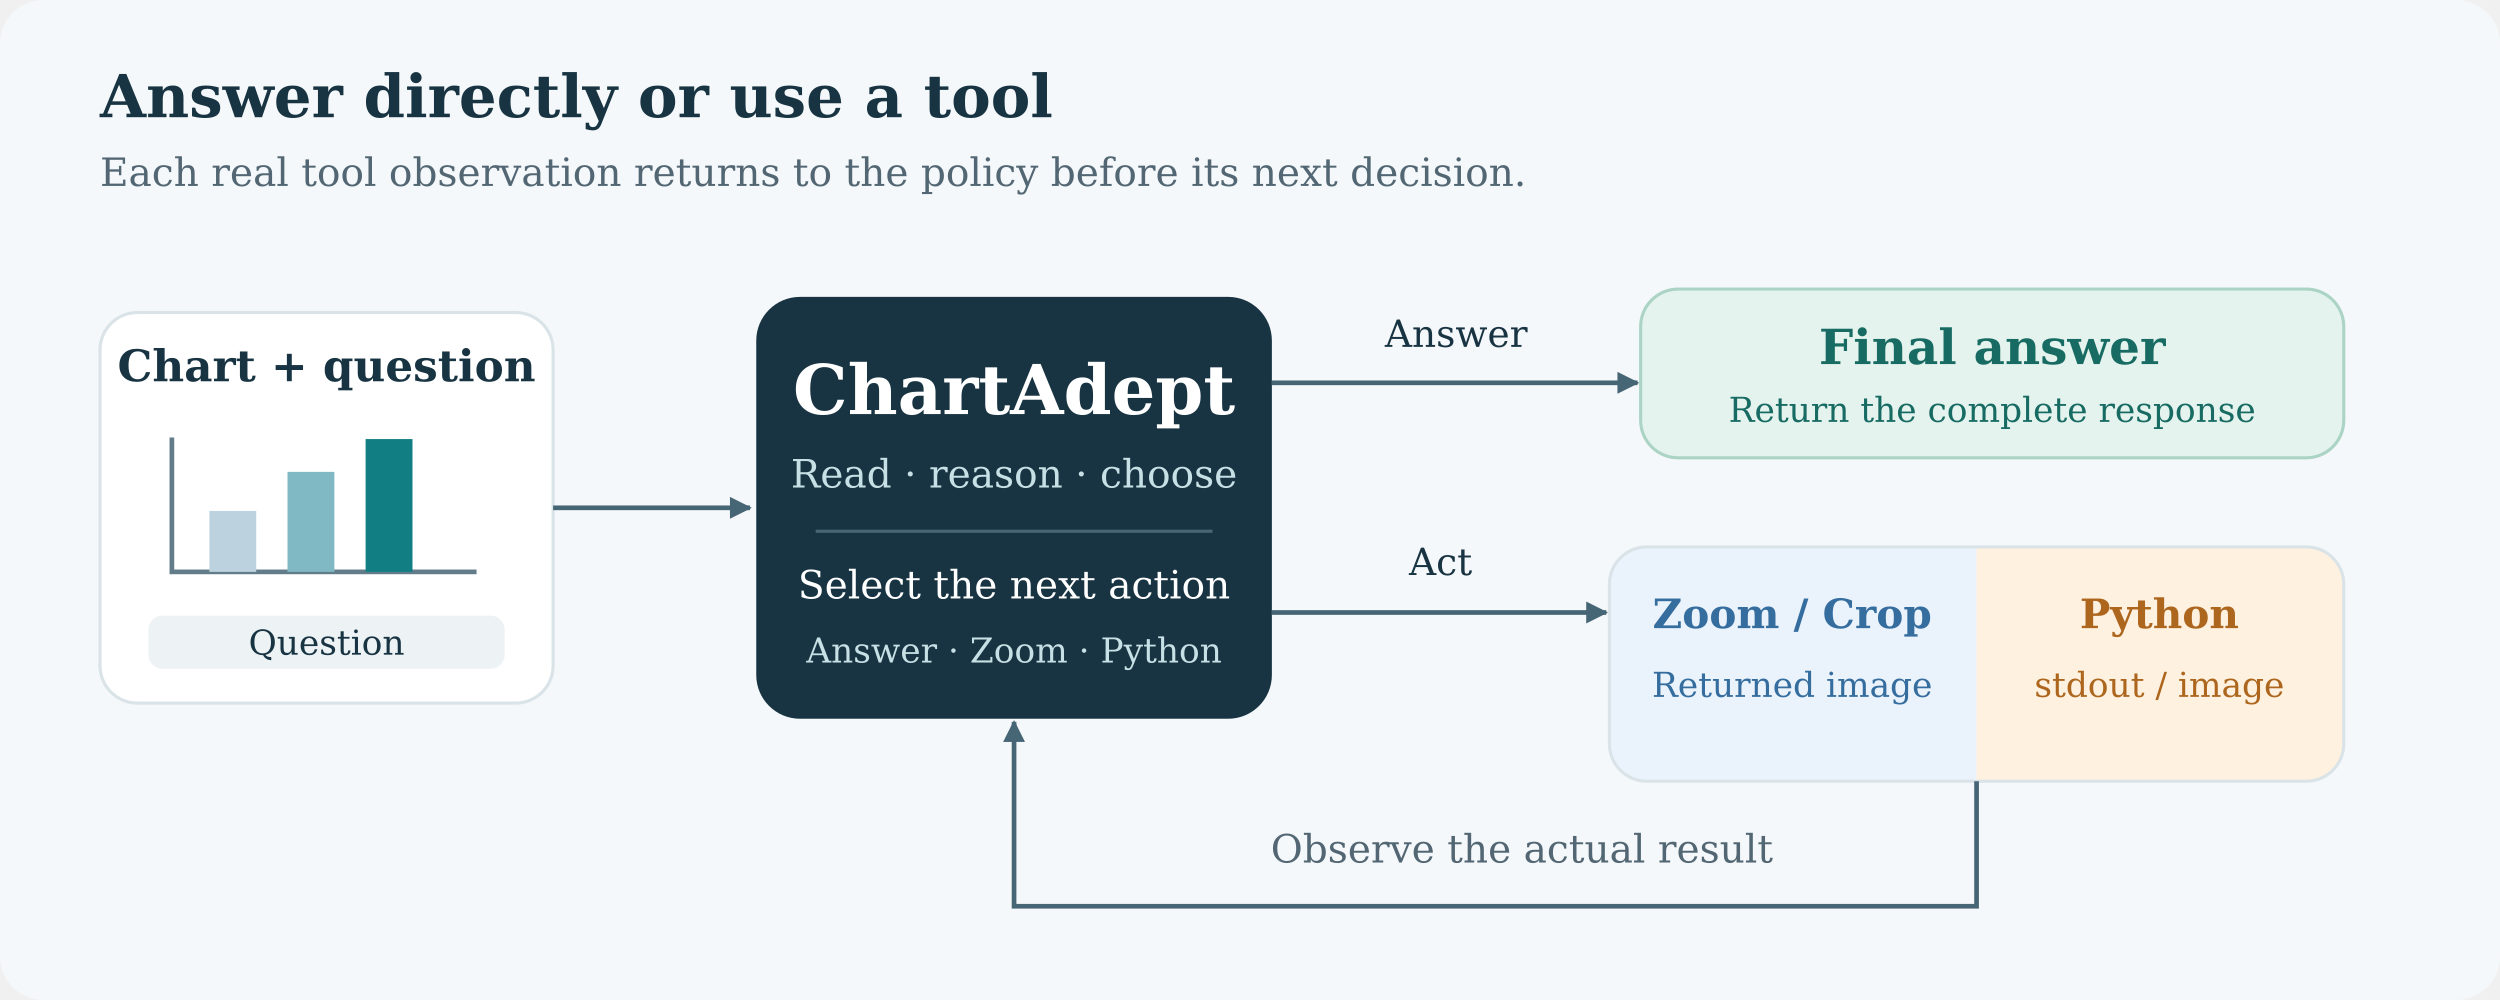
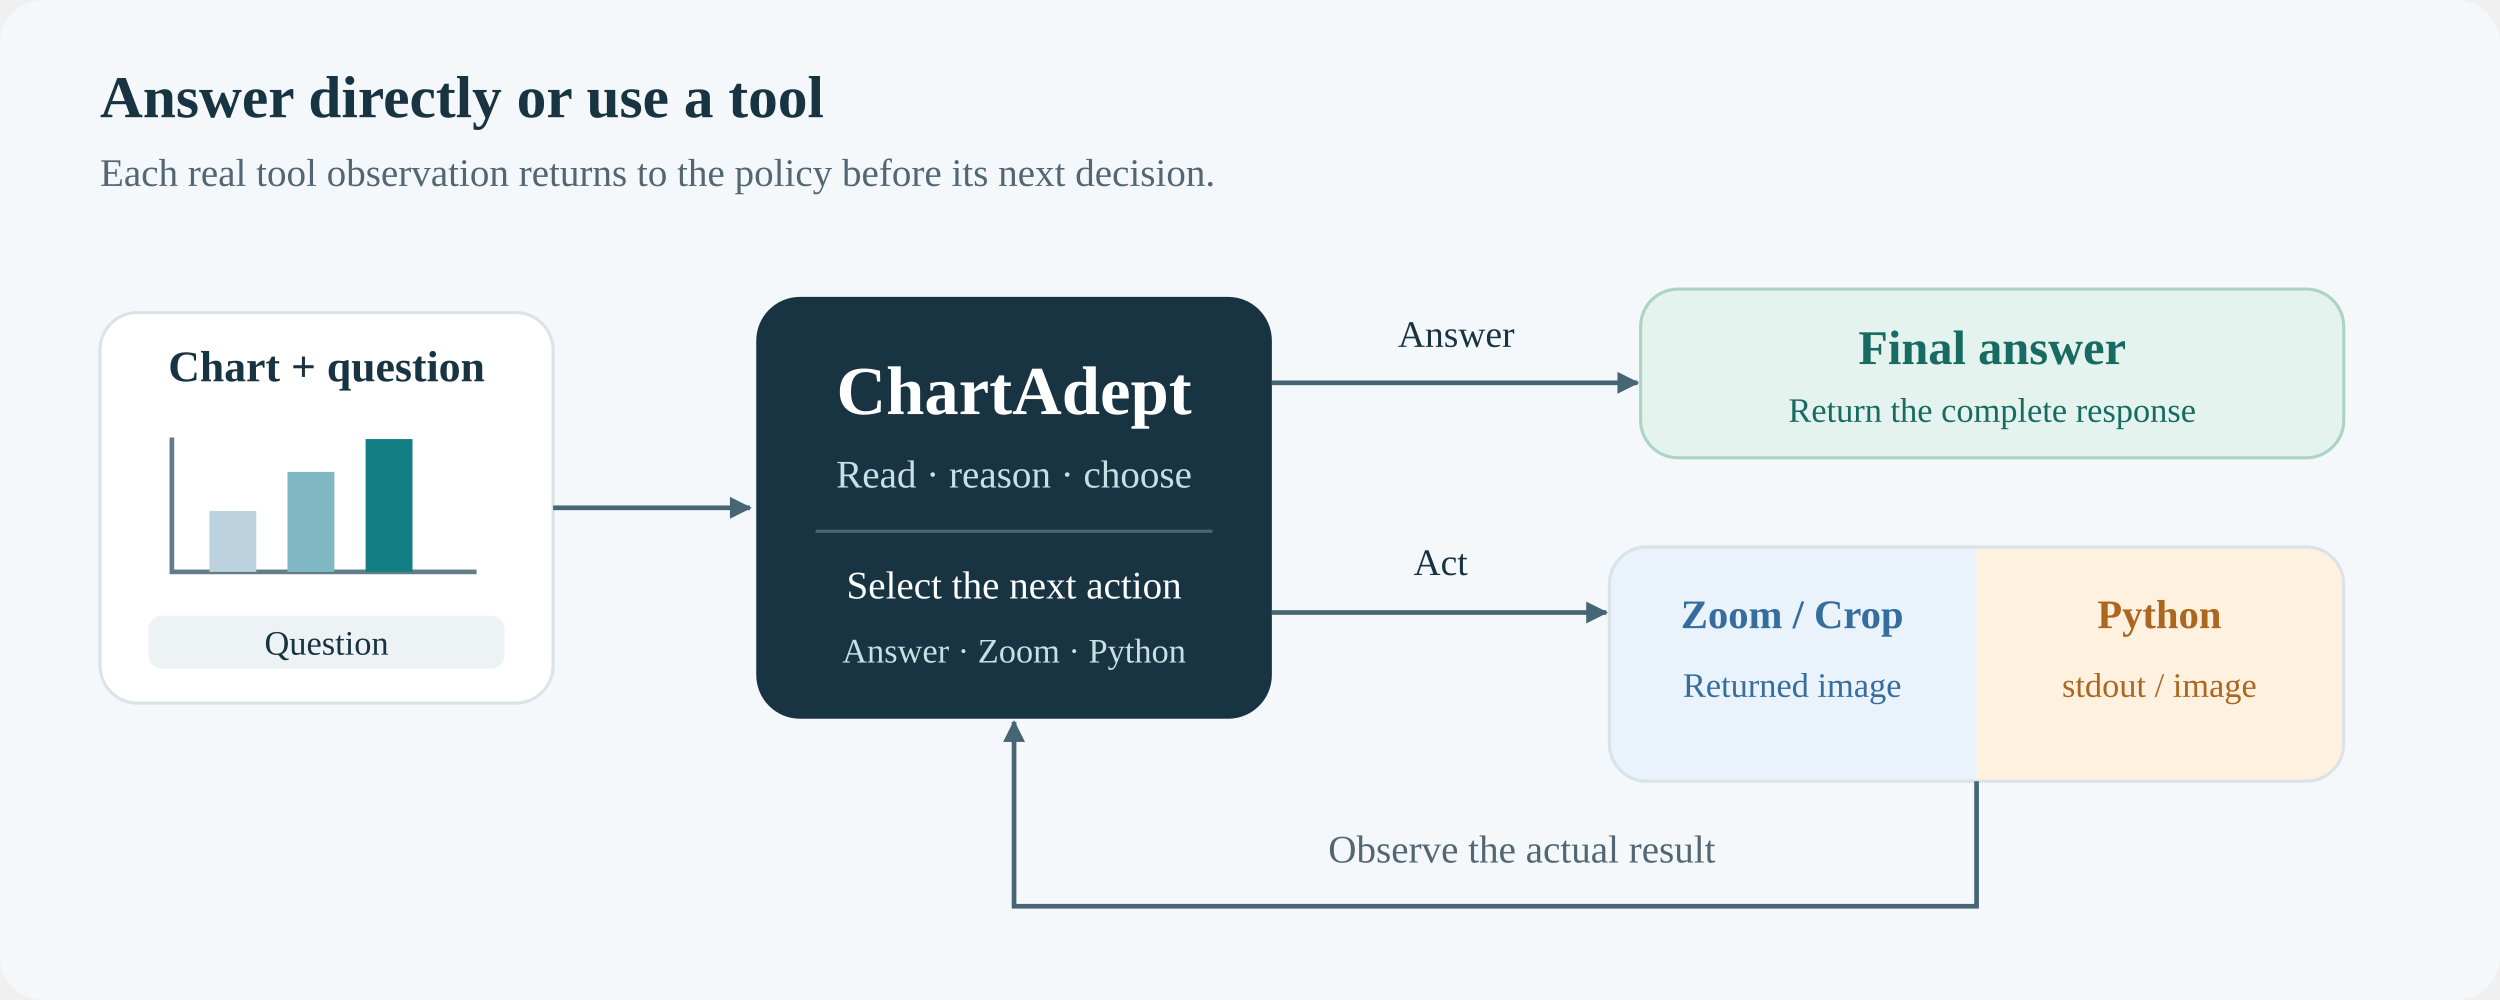
<svg xmlns="http://www.w3.org/2000/svg" width="1600" height="640" viewBox="0 0 1600 640">
  <defs>
    <marker id="arrow" viewBox="0 0 12 12" refX="11" refY="6" markerWidth="14" markerHeight="14" orient="auto" markerUnits="userSpaceOnUse">
      <path d="M0,0 L12,6 L0,12 Z" fill="#466575" />
    </marker>
    <clipPath id="tools">
      <rect x="1030" y="350" width="470" height="150" rx="24" />
    </clipPath>
  </defs>
  <rect width="1600" height="640" rx="28" fill="#F5F8FA" />
-   <g font-family="DejaVu Serif, Georgia, serif" fill="#183442">
+   <g font-family="Times New Roman" fill="#183442">
    <text x="64" y="75" font-size="38" font-weight="bold">Answer directly or use a tool</text>
    <text x="64" y="119" font-size="25" fill="#526773">Each real tool observation returns to the policy before its next decision.</text>
    <rect x="64" y="200" width="290" height="250" rx="24" fill="white" stroke="#D9E3E8" stroke-width="2" />
    <text x="209" y="244" text-anchor="middle" font-size="28" font-weight="bold">Chart + question</text>
    <path d="M110 280 V366 H305" fill="none" stroke="#637C89" stroke-width="3" />
    <rect x="134" y="327" width="30" height="39" fill="#BCD3DF" />
    <rect x="184" y="302" width="30" height="64" fill="#80B9C3" />
    <rect x="234" y="281" width="30" height="85" fill="#117E83" />
    <rect x="95" y="394" width="228" height="34" rx="9" fill="#EDF2F5" />
    <text x="209" y="419" text-anchor="middle" font-size="22">Question</text>
    <path d="M354 325 H480" fill="none" stroke="#466575" stroke-width="3" marker-end="url(#arrow)" />
    <rect x="484" y="190" width="330" height="270" rx="28" fill="#183442" />
    <text x="649" y="265" text-anchor="middle" font-size="44" font-weight="bold" fill="white">ChartAdept</text>
    <text x="649" y="312" text-anchor="middle" font-size="25" fill="#C7E0E5">Read · reason · choose</text>
    <path d="M522 340 H776" stroke="#496674" stroke-width="2" />
    <text x="649" y="383" text-anchor="middle" font-size="25" fill="white">Select the next action</text>
    <text x="649" y="424" text-anchor="middle" font-size="22" fill="#C7E0E5">Answer · Zoom · Python</text>
    <path d="M814 245 H1048" fill="none" stroke="#466575" stroke-width="3" marker-end="url(#arrow)" />
    <text x="932" y="222" text-anchor="middle" font-size="24">Answer</text>
    <rect x="1050" y="185" width="450" height="108" rx="24" fill="#E4F3EE" stroke="#ABD4C5" stroke-width="2" />
    <text x="1275" y="233" text-anchor="middle" font-size="31" font-weight="bold" fill="#176B62">Final answer</text>
    <text x="1275" y="270" text-anchor="middle" font-size="22" fill="#176B62">Return the complete response</text>
    <path d="M814 392 H1028" fill="none" stroke="#466575" stroke-width="3" marker-end="url(#arrow)" />
    <text x="922" y="368" text-anchor="middle" font-size="24">Act</text>
    <g clip-path="url(#tools)">
      <rect x="1030" y="350" width="235" height="150" fill="#EAF2FB" />
      <rect x="1265" y="350" width="235" height="150" fill="#FFF1DF" />
    </g>
    <rect x="1030" y="350" width="470" height="150" rx="24" fill="none" stroke="#D9E3E8" stroke-width="2" />
    <text x="1147" y="402" text-anchor="middle" font-size="26" font-weight="bold" fill="#346D9E">Zoom / Crop</text>
    <text x="1147" y="446" text-anchor="middle" font-size="22" fill="#346D9E">Returned image</text>
    <text x="1382" y="402" text-anchor="middle" font-size="26" font-weight="bold" fill="#AD661E">Python</text>
    <text x="1382" y="446" text-anchor="middle" font-size="22" fill="#AD661E">stdout / image</text>
    <path d="M1265 500 V580 H649 V462" fill="none" stroke="#466575" stroke-width="3" marker-end="url(#arrow)" />
    <text x="974" y="552" text-anchor="middle" font-size="25" fill="#526773">Observe the actual result</text>
  </g>
</svg>
